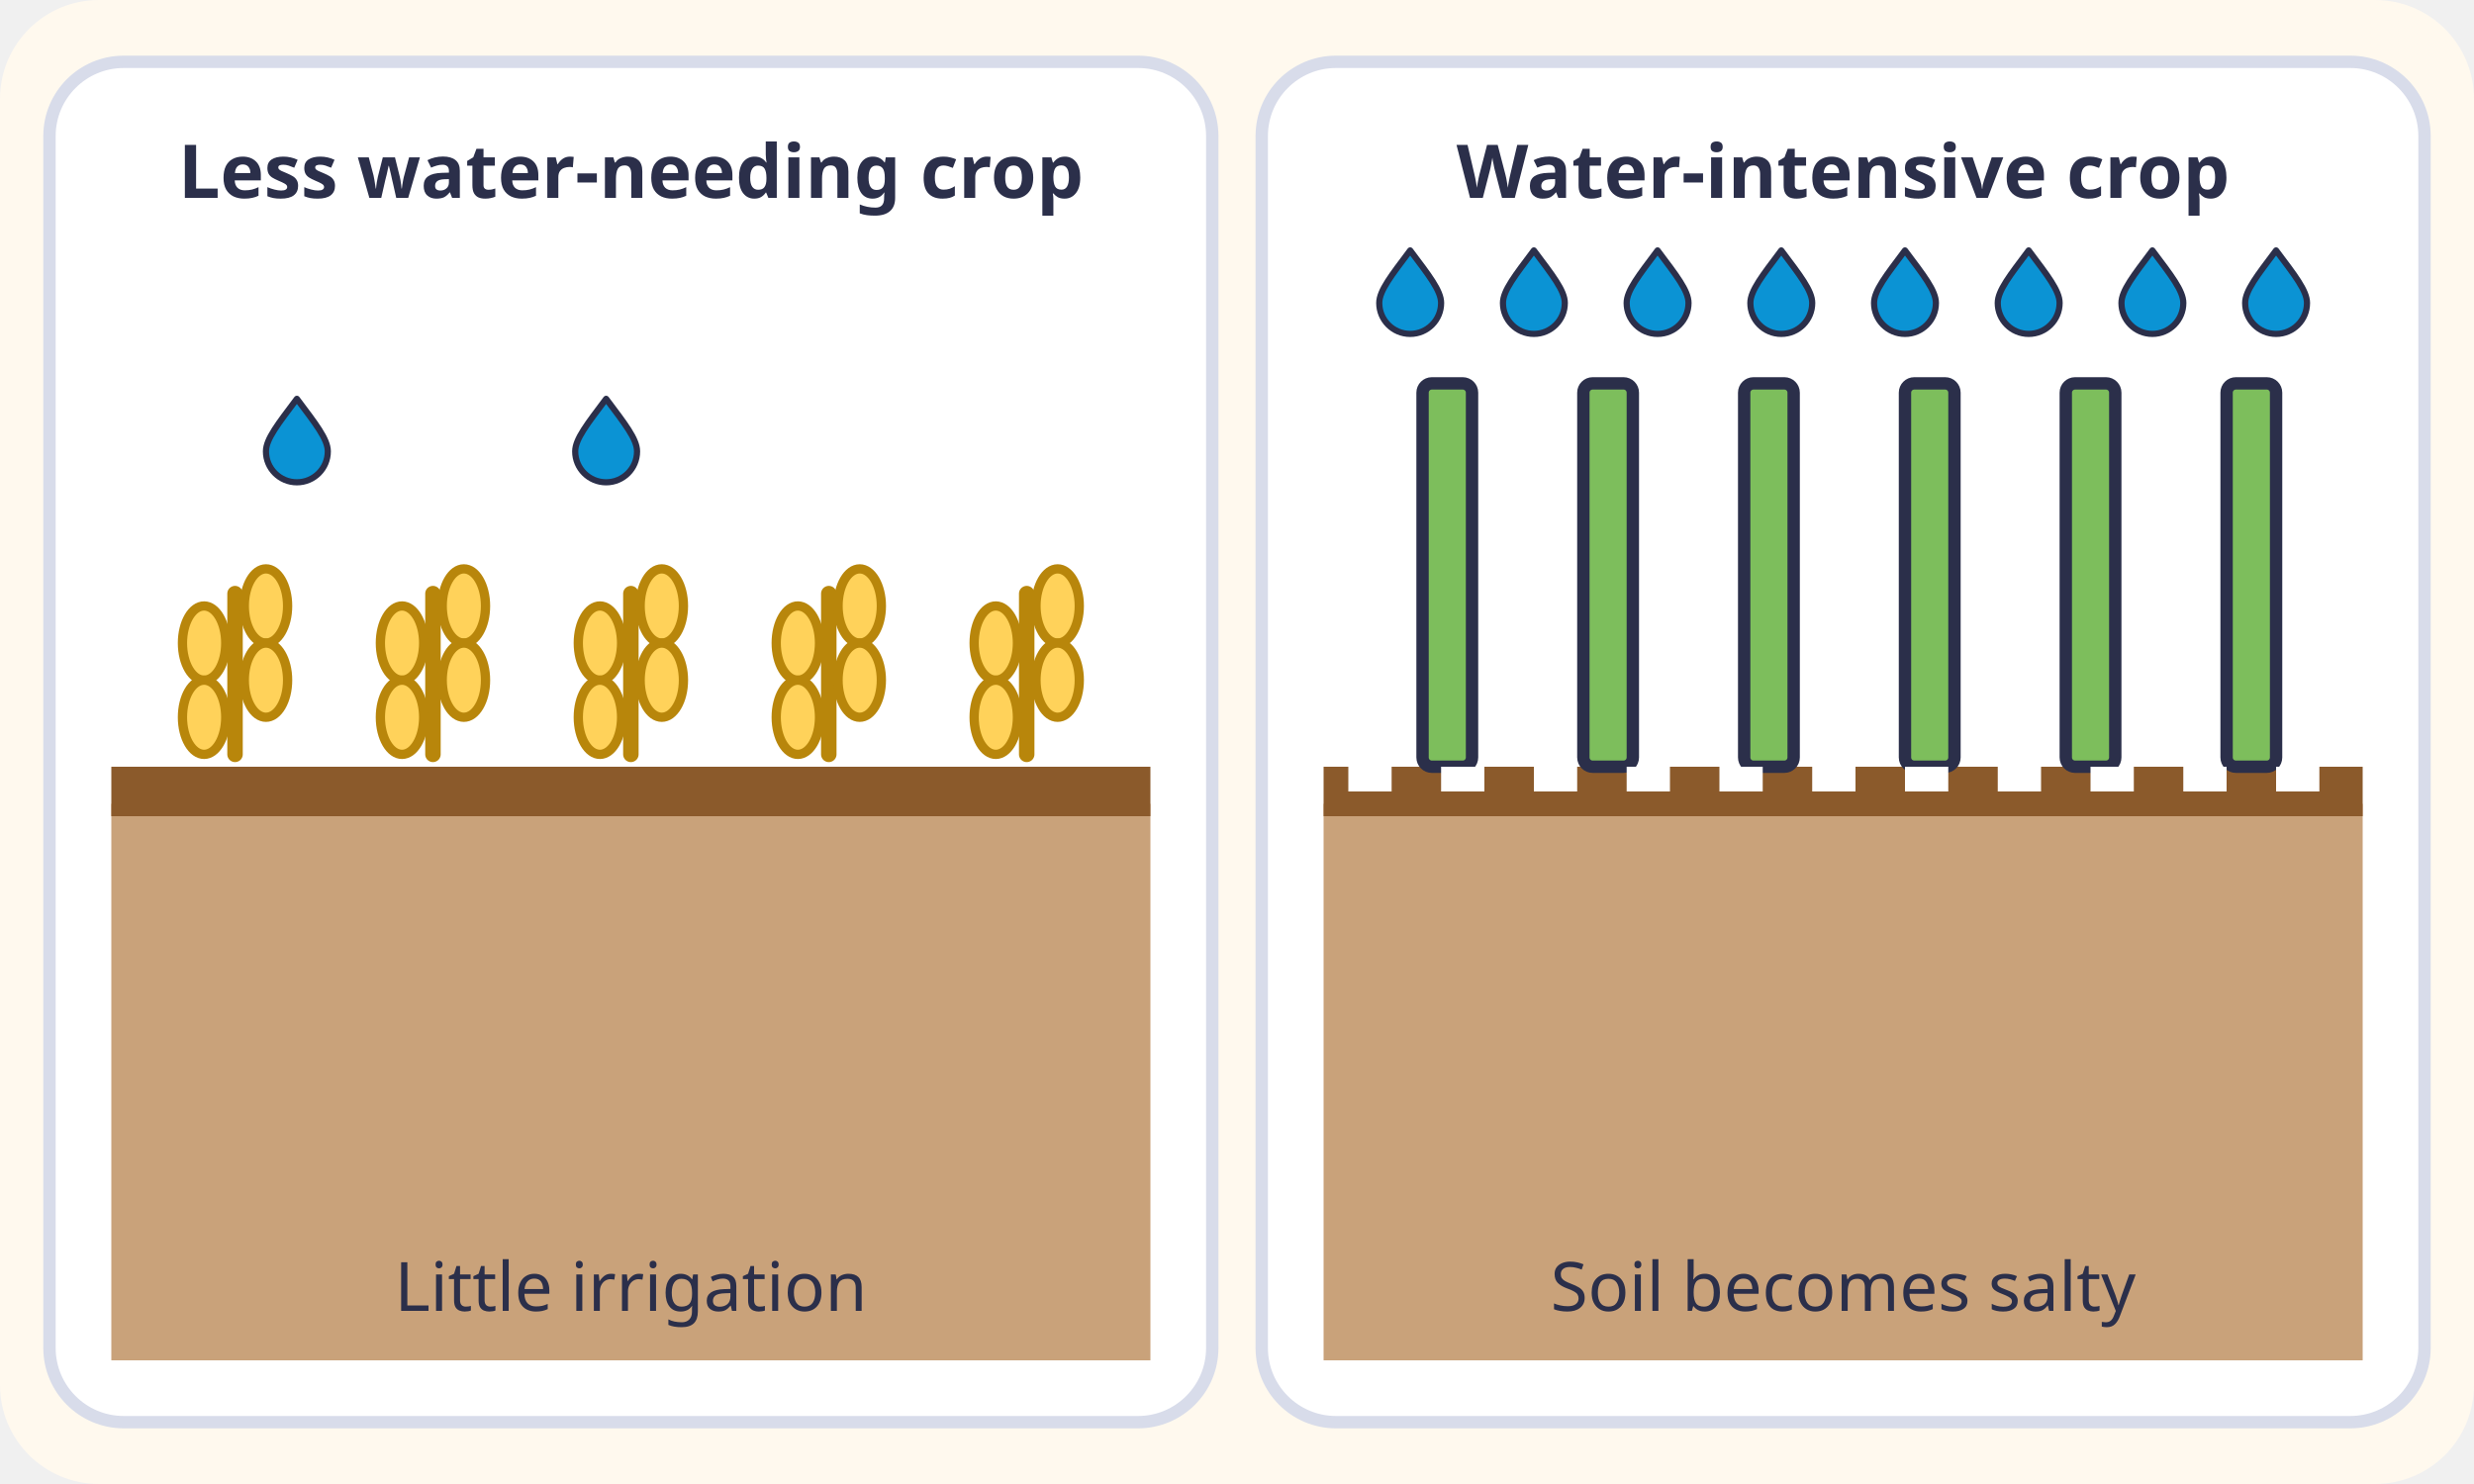
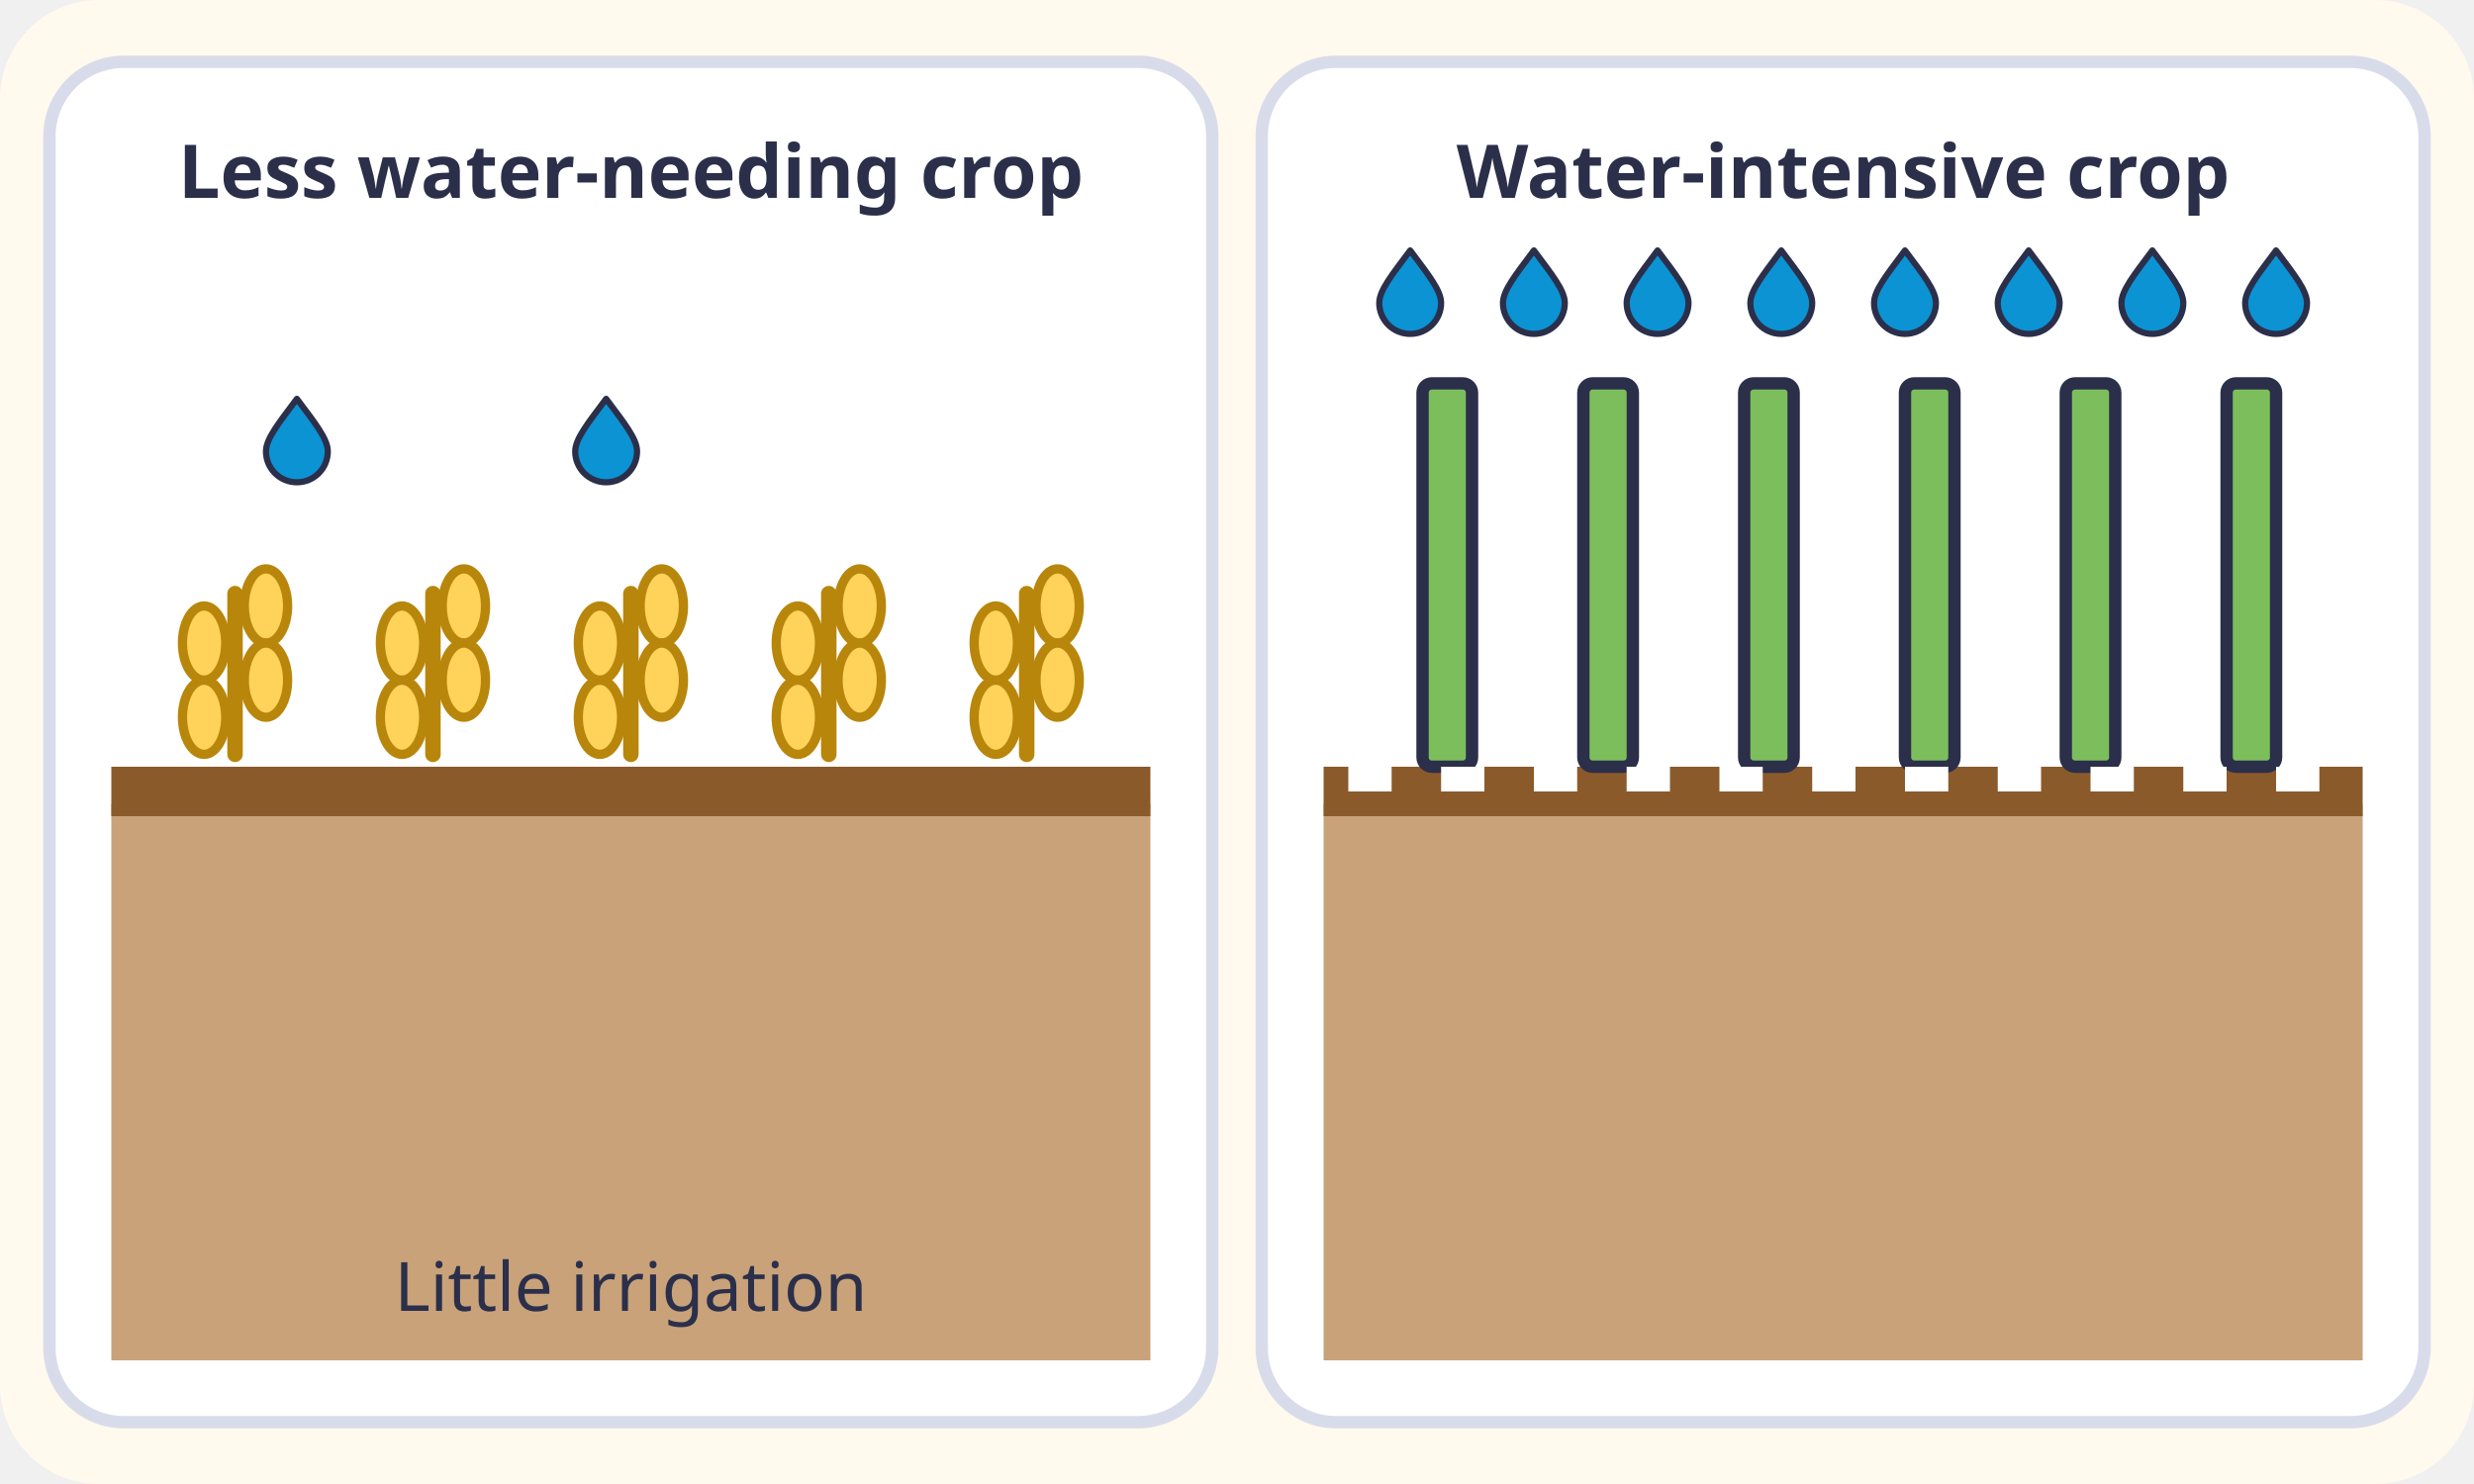
<svg xmlns="http://www.w3.org/2000/svg" viewBox="0 0 400 240" role="img">
  <style>.fl{stroke-dasharray:7 7;animation:fl 1s linear infinite}@keyframes fl{to{stroke-dashoffset:-14}}.rn{animation:rn 1.2s linear infinite}@keyframes rn{0%{transform:translateY(-6px);opacity:1}100%{transform:translateY(16px);opacity:0}}.pu{transform-box:fill-box;transform-origin:center;animation:pu 2.4s ease-in-out infinite}@keyframes pu{50%{transform:scale(1.14)}}.sp{transform-box:fill-box;transform-origin:center;animation:sp 3s linear infinite}@keyframes sp{to{transform:rotate(360deg)}}.bob{animation:bob 1.6s ease-in-out infinite}@keyframes bob{50%{transform:translateY(-4px)}}.rs{transform-box:fill-box;transform-origin:bottom;animation:rs 3s ease-in-out infinite}@keyframes rs{0%{transform:scaleY(.6)}60%,100%{transform:scaleY(1)}}.dn{animation:dn 3s ease-in-out infinite}@keyframes dn{0%{transform:translateY(0)}70%,100%{transform:translateY(22px)}}.up{animation:up 3s ease-in-out infinite}@keyframes up{0%{transform:translateY(0)}70%,100%{transform:translateY(-14px)}}.sw{animation:sw 2.5s ease-in-out infinite}@keyframes sw{50%{transform:translateX(10px)}}@media (prefers-reduced-motion: reduce){*{animation:none!important}}</style>
  <rect x="0" y="0" width="100%" height="100%" rx="16" fill="#FFF9EE" />
  <rect x="8" y="10" width="188" height="220" rx="12" fill="#fff" stroke="#D8DCEA" stroke-width="2" />
  <text x="102" y="32" font-size="12" fill="#2B2F4A" text-anchor="middle" font-weight="bold" font-family="sans-serif">Less water-needing crop</text>
  <rect x="18" y="130" width="168" height="90" rx="0" fill="#C9A27A" />
  <rect x="18" y="124" width="168" height="8" rx="0" fill="#8B5A2B" />
  <g transform="translate(38,108)">
    <line x1="0" y1="14" x2="0" y2="-12" stroke="#B8860B" stroke-width="2.5" stroke-linecap="round" />
    <ellipse cx="5" cy="-10" rx="3.5" ry="6" fill="#FFD25A" stroke="#B8860B" stroke-width="1.5" />
    <ellipse cx="-5" cy="-4" rx="3.5" ry="6" fill="#FFD25A" stroke="#B8860B" stroke-width="1.5" />
    <ellipse cx="5" cy="2" rx="3.5" ry="6" fill="#FFD25A" stroke="#B8860B" stroke-width="1.5" />
    <ellipse cx="-5" cy="8" rx="3.5" ry="6" fill="#FFD25A" stroke="#B8860B" stroke-width="1.5" />
  </g>
  <g transform="translate(70,108)">
    <line x1="0" y1="14" x2="0" y2="-12" stroke="#B8860B" stroke-width="2.5" stroke-linecap="round" />
    <ellipse cx="5" cy="-10" rx="3.5" ry="6" fill="#FFD25A" stroke="#B8860B" stroke-width="1.5" />
    <ellipse cx="-5" cy="-4" rx="3.5" ry="6" fill="#FFD25A" stroke="#B8860B" stroke-width="1.5" />
    <ellipse cx="5" cy="2" rx="3.5" ry="6" fill="#FFD25A" stroke="#B8860B" stroke-width="1.5" />
    <ellipse cx="-5" cy="8" rx="3.5" ry="6" fill="#FFD25A" stroke="#B8860B" stroke-width="1.5" />
  </g>
  <g transform="translate(102,108)">
    <line x1="0" y1="14" x2="0" y2="-12" stroke="#B8860B" stroke-width="2.5" stroke-linecap="round" />
    <ellipse cx="5" cy="-10" rx="3.5" ry="6" fill="#FFD25A" stroke="#B8860B" stroke-width="1.5" />
    <ellipse cx="-5" cy="-4" rx="3.5" ry="6" fill="#FFD25A" stroke="#B8860B" stroke-width="1.5" />
    <ellipse cx="5" cy="2" rx="3.5" ry="6" fill="#FFD25A" stroke="#B8860B" stroke-width="1.5" />
    <ellipse cx="-5" cy="8" rx="3.5" ry="6" fill="#FFD25A" stroke="#B8860B" stroke-width="1.5" />
  </g>
  <g transform="translate(134,108)">
    <line x1="0" y1="14" x2="0" y2="-12" stroke="#B8860B" stroke-width="2.5" stroke-linecap="round" />
    <ellipse cx="5" cy="-10" rx="3.5" ry="6" fill="#FFD25A" stroke="#B8860B" stroke-width="1.5" />
    <ellipse cx="-5" cy="-4" rx="3.5" ry="6" fill="#FFD25A" stroke="#B8860B" stroke-width="1.5" />
    <ellipse cx="5" cy="2" rx="3.5" ry="6" fill="#FFD25A" stroke="#B8860B" stroke-width="1.5" />
    <ellipse cx="-5" cy="8" rx="3.5" ry="6" fill="#FFD25A" stroke="#B8860B" stroke-width="1.5" />
  </g>
  <g transform="translate(166,108)">
    <line x1="0" y1="14" x2="0" y2="-12" stroke="#B8860B" stroke-width="2.5" stroke-linecap="round" />
    <ellipse cx="5" cy="-10" rx="3.5" ry="6" fill="#FFD25A" stroke="#B8860B" stroke-width="1.5" />
    <ellipse cx="-5" cy="-4" rx="3.5" ry="6" fill="#FFD25A" stroke="#B8860B" stroke-width="1.5" />
    <ellipse cx="5" cy="2" rx="3.5" ry="6" fill="#FFD25A" stroke="#B8860B" stroke-width="1.5" />
    <ellipse cx="-5" cy="8" rx="3.5" ry="6" fill="#FFD25A" stroke="#B8860B" stroke-width="1.5" />
  </g>
  <g transform="translate(48,70) scale(0.5)">
    <path d="M0 -11 C6 -3 10 2 10 6 A10 10 0 0 1 -10 6 C-10 2 -6 -3 0 -11 Z" fill="#0B93D4" stroke="#2B2F4A" stroke-width="2" stroke-linecap="round" stroke-linejoin="round" />
  </g>
  <g transform="translate(98,70) scale(0.5)">
    <path d="M0 -11 C6 -3 10 2 10 6 A10 10 0 0 1 -10 6 C-10 2 -6 -3 0 -11 Z" fill="#0B93D4" stroke="#2B2F4A" stroke-width="2" stroke-linecap="round" stroke-linejoin="round" />
  </g>
  <text x="102" y="212" font-size="11" fill="#2B2F4A" text-anchor="middle" font-weight="normal" font-family="sans-serif">Little irrigation</text>
  <rect x="204" y="10" width="188" height="220" rx="12" fill="#fff" stroke="#D8DCEA" stroke-width="2" />
  <text x="298" y="32" font-size="12" fill="#2B2F4A" text-anchor="middle" font-weight="bold" font-family="sans-serif">Water-intensive crop</text>
  <rect x="214" y="130" width="168" height="90" rx="0" fill="#C9A27A" />
  <rect x="214" y="124" width="168" height="8" rx="0" fill="#8B5A2B" />
  <rect x="230" y="62" width="8" height="62" rx="1.5" fill="#7DBE5C" stroke="#2B2F4A" stroke-width="2" />
  <rect x="256" y="62" width="8" height="62" rx="1.5" fill="#7DBE5C" stroke="#2B2F4A" stroke-width="2" />
  <rect x="282" y="62" width="8" height="62" rx="1.5" fill="#7DBE5C" stroke="#2B2F4A" stroke-width="2" />
  <rect x="308" y="62" width="8" height="62" rx="1.5" fill="#7DBE5C" stroke="#2B2F4A" stroke-width="2" />
  <rect x="334" y="62" width="8" height="62" rx="1.5" fill="#7DBE5C" stroke="#2B2F4A" stroke-width="2" />
  <rect x="360" y="62" width="8" height="62" rx="1.5" fill="#7DBE5C" stroke="#2B2F4A" stroke-width="2" />
  <g class="rn" style="animation-delay:0.0s">
    <g transform="translate(228,46) scale(0.5)">
      <path d="M0 -11 C6 -3 10 2 10 6 A10 10 0 0 1 -10 6 C-10 2 -6 -3 0 -11 Z" fill="#0B93D4" stroke="#2B2F4A" stroke-width="2" stroke-linecap="round" stroke-linejoin="round" />
    </g>
  </g>
  <g class="rn" style="animation-delay:0.2s">
    <g transform="translate(248,46) scale(0.5)">
      <path d="M0 -11 C6 -3 10 2 10 6 A10 10 0 0 1 -10 6 C-10 2 -6 -3 0 -11 Z" fill="#0B93D4" stroke="#2B2F4A" stroke-width="2" stroke-linecap="round" stroke-linejoin="round" />
    </g>
  </g>
  <g class="rn" style="animation-delay:0.4s">
    <g transform="translate(268,46) scale(0.5)">
      <path d="M0 -11 C6 -3 10 2 10 6 A10 10 0 0 1 -10 6 C-10 2 -6 -3 0 -11 Z" fill="#0B93D4" stroke="#2B2F4A" stroke-width="2" stroke-linecap="round" stroke-linejoin="round" />
    </g>
  </g>
  <g class="rn" style="animation-delay:0.6s">
    <g transform="translate(288,46) scale(0.5)">
      <path d="M0 -11 C6 -3 10 2 10 6 A10 10 0 0 1 -10 6 C-10 2 -6 -3 0 -11 Z" fill="#0B93D4" stroke="#2B2F4A" stroke-width="2" stroke-linecap="round" stroke-linejoin="round" />
    </g>
  </g>
  <g class="rn" style="animation-delay:0.8s">
    <g transform="translate(308,46) scale(0.5)">
      <path d="M0 -11 C6 -3 10 2 10 6 A10 10 0 0 1 -10 6 C-10 2 -6 -3 0 -11 Z" fill="#0B93D4" stroke="#2B2F4A" stroke-width="2" stroke-linecap="round" stroke-linejoin="round" />
    </g>
  </g>
  <g class="rn" style="animation-delay:1.0s">
    <g transform="translate(328,46) scale(0.5)">
      <path d="M0 -11 C6 -3 10 2 10 6 A10 10 0 0 1 -10 6 C-10 2 -6 -3 0 -11 Z" fill="#0B93D4" stroke="#2B2F4A" stroke-width="2" stroke-linecap="round" stroke-linejoin="round" />
    </g>
  </g>
  <g class="rn" style="animation-delay:1.2s">
    <g transform="translate(348,46) scale(0.5)">
      <path d="M0 -11 C6 -3 10 2 10 6 A10 10 0 0 1 -10 6 C-10 2 -6 -3 0 -11 Z" fill="#0B93D4" stroke="#2B2F4A" stroke-width="2" stroke-linecap="round" stroke-linejoin="round" />
    </g>
  </g>
  <g class="rn" style="animation-delay:1.4s">
    <g transform="translate(368,46) scale(0.5)">
      <path d="M0 -11 C6 -3 10 2 10 6 A10 10 0 0 1 -10 6 C-10 2 -6 -3 0 -11 Z" fill="#0B93D4" stroke="#2B2F4A" stroke-width="2" stroke-linecap="round" stroke-linejoin="round" />
    </g>
  </g>
  <rect x="218" y="124" width="7" height="4" rx="0" fill="#fff" />
  <rect x="233" y="124" width="7" height="4" rx="0" fill="#fff" />
  <rect x="248" y="124" width="7" height="4" rx="0" fill="#fff" />
  <rect x="263" y="124" width="7" height="4" rx="0" fill="#fff" />
  <rect x="278" y="124" width="7" height="4" rx="0" fill="#fff" />
  <rect x="293" y="124" width="7" height="4" rx="0" fill="#fff" />
  <rect x="308" y="124" width="7" height="4" rx="0" fill="#fff" />
  <rect x="323" y="124" width="7" height="4" rx="0" fill="#fff" />
  <rect x="338" y="124" width="7" height="4" rx="0" fill="#fff" />
  <rect x="353" y="124" width="7" height="4" rx="0" fill="#fff" />
  <rect x="368" y="124" width="7" height="4" rx="0" fill="#fff" />
-   <text x="298" y="212" font-size="11" fill="#2B2F4A" text-anchor="middle" font-weight="normal" font-family="sans-serif">Soil becomes salty</text>
</svg>
